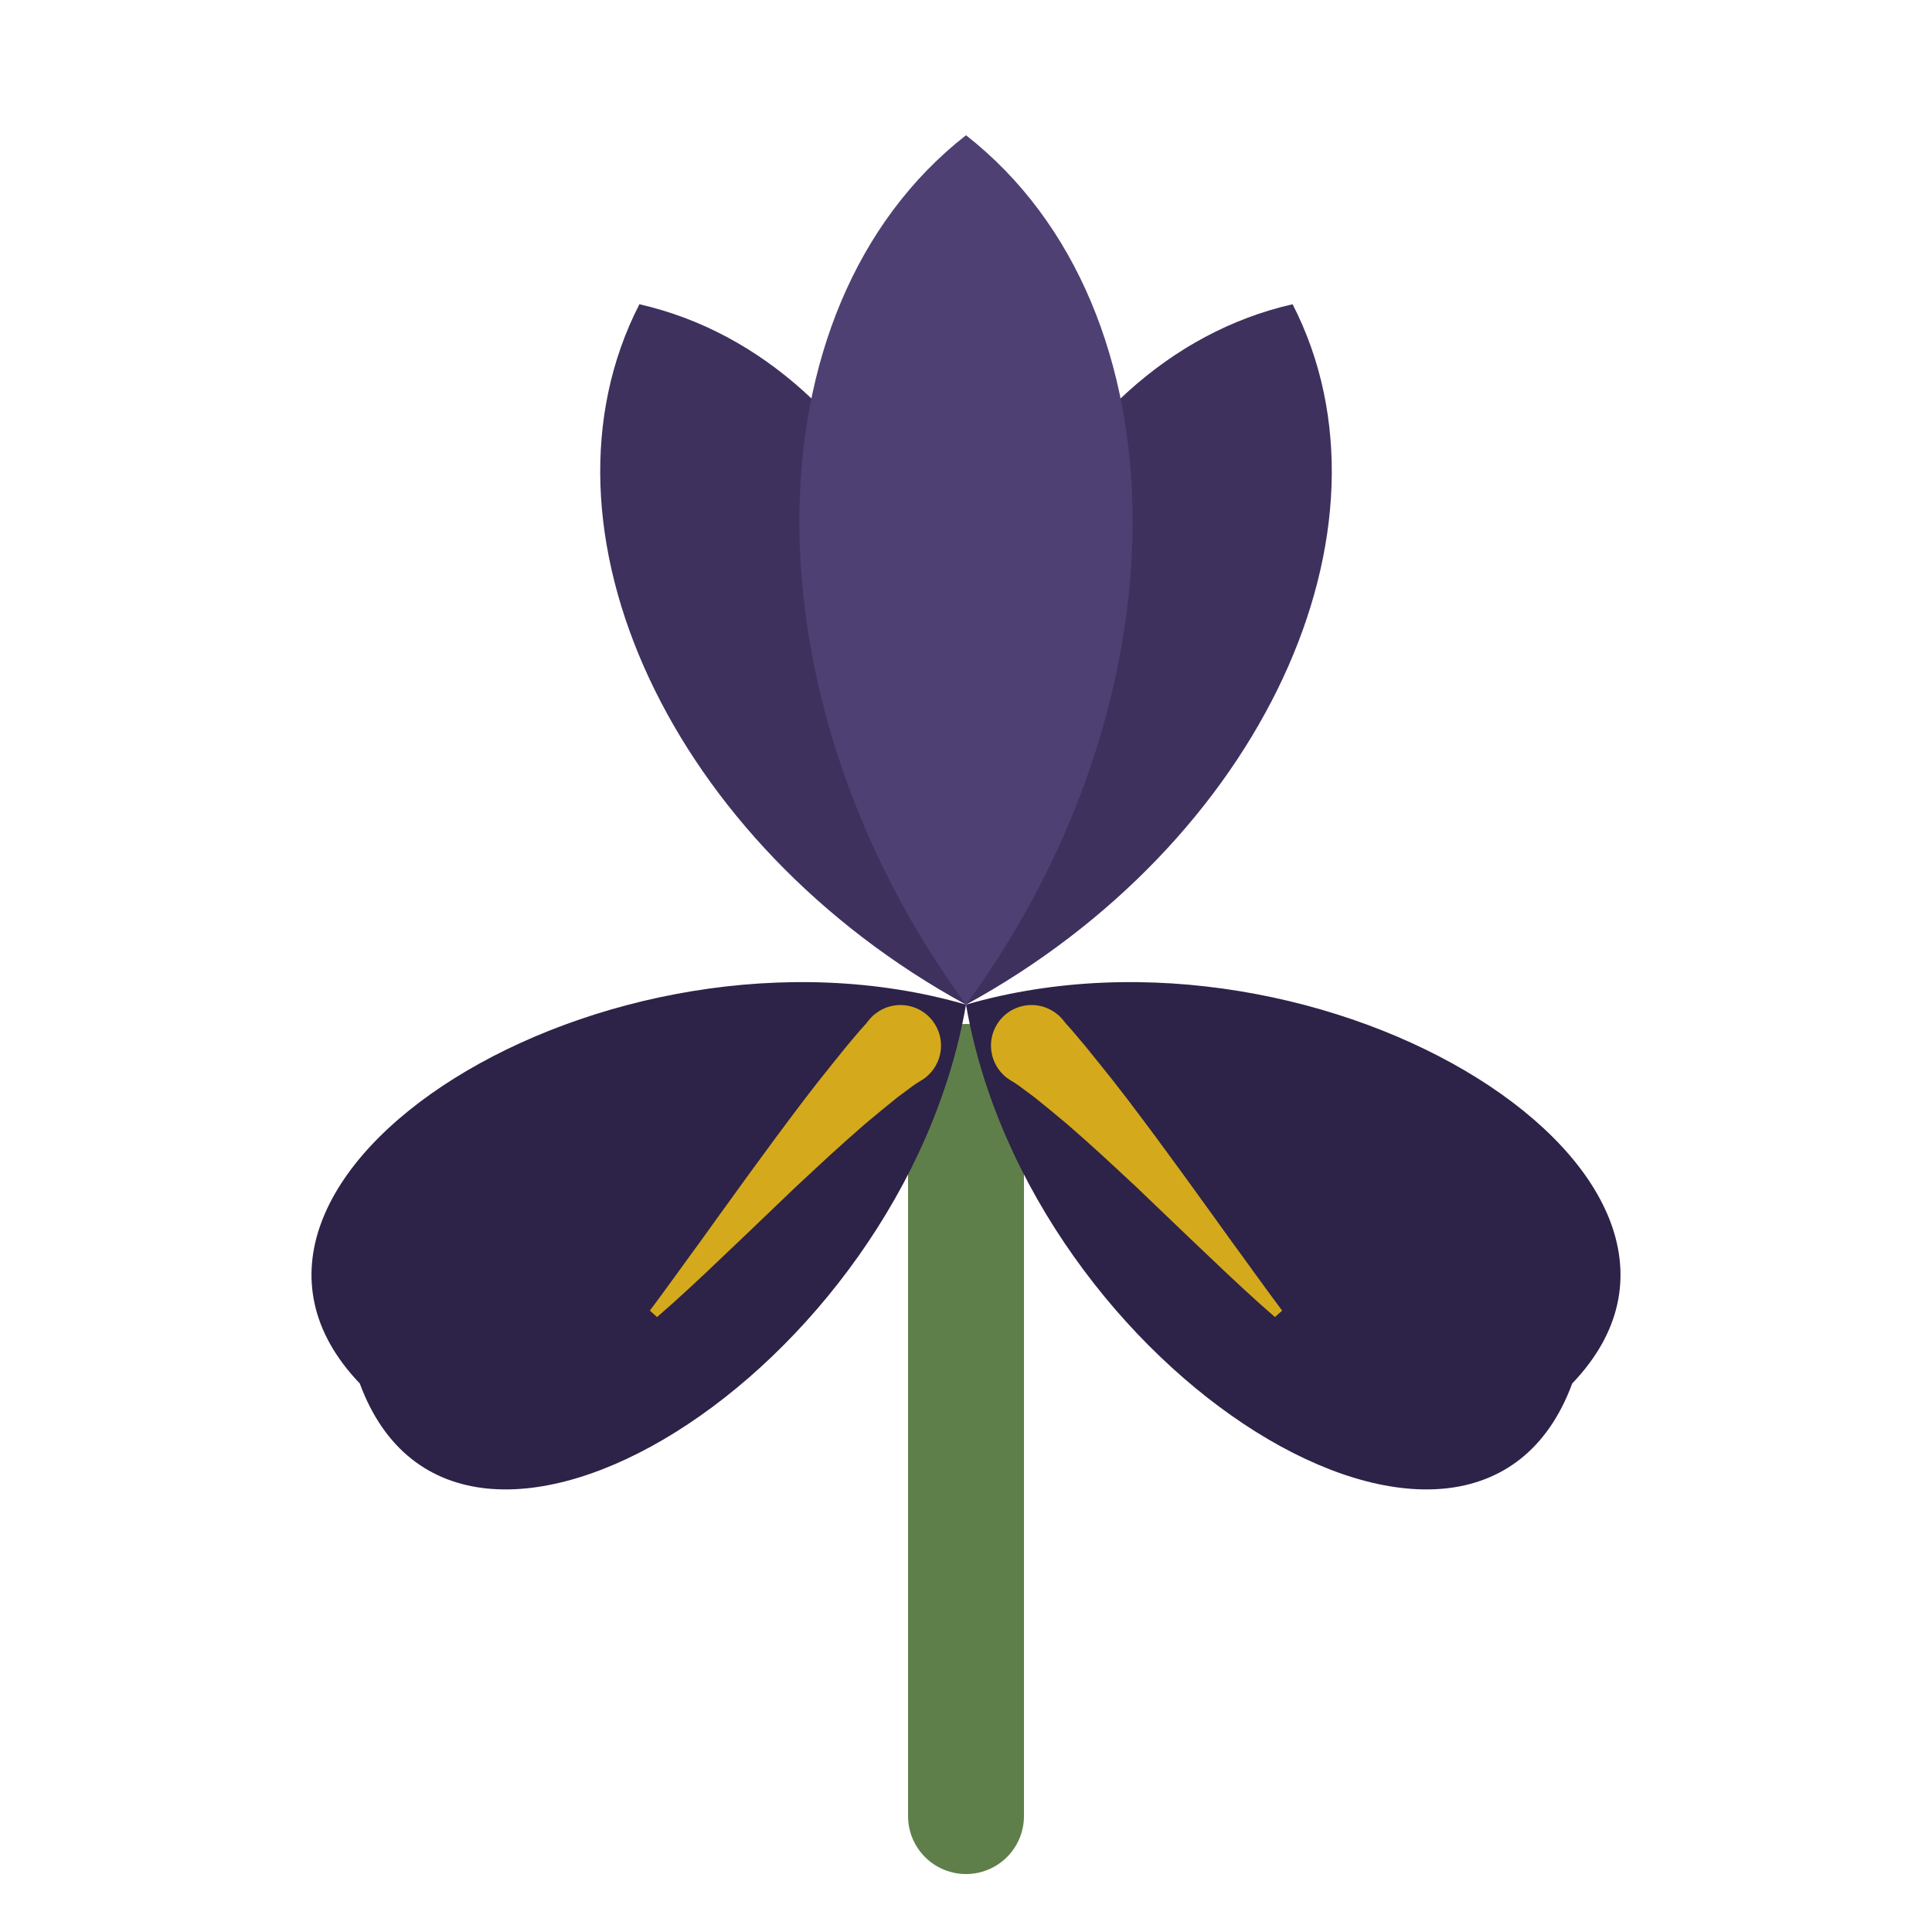
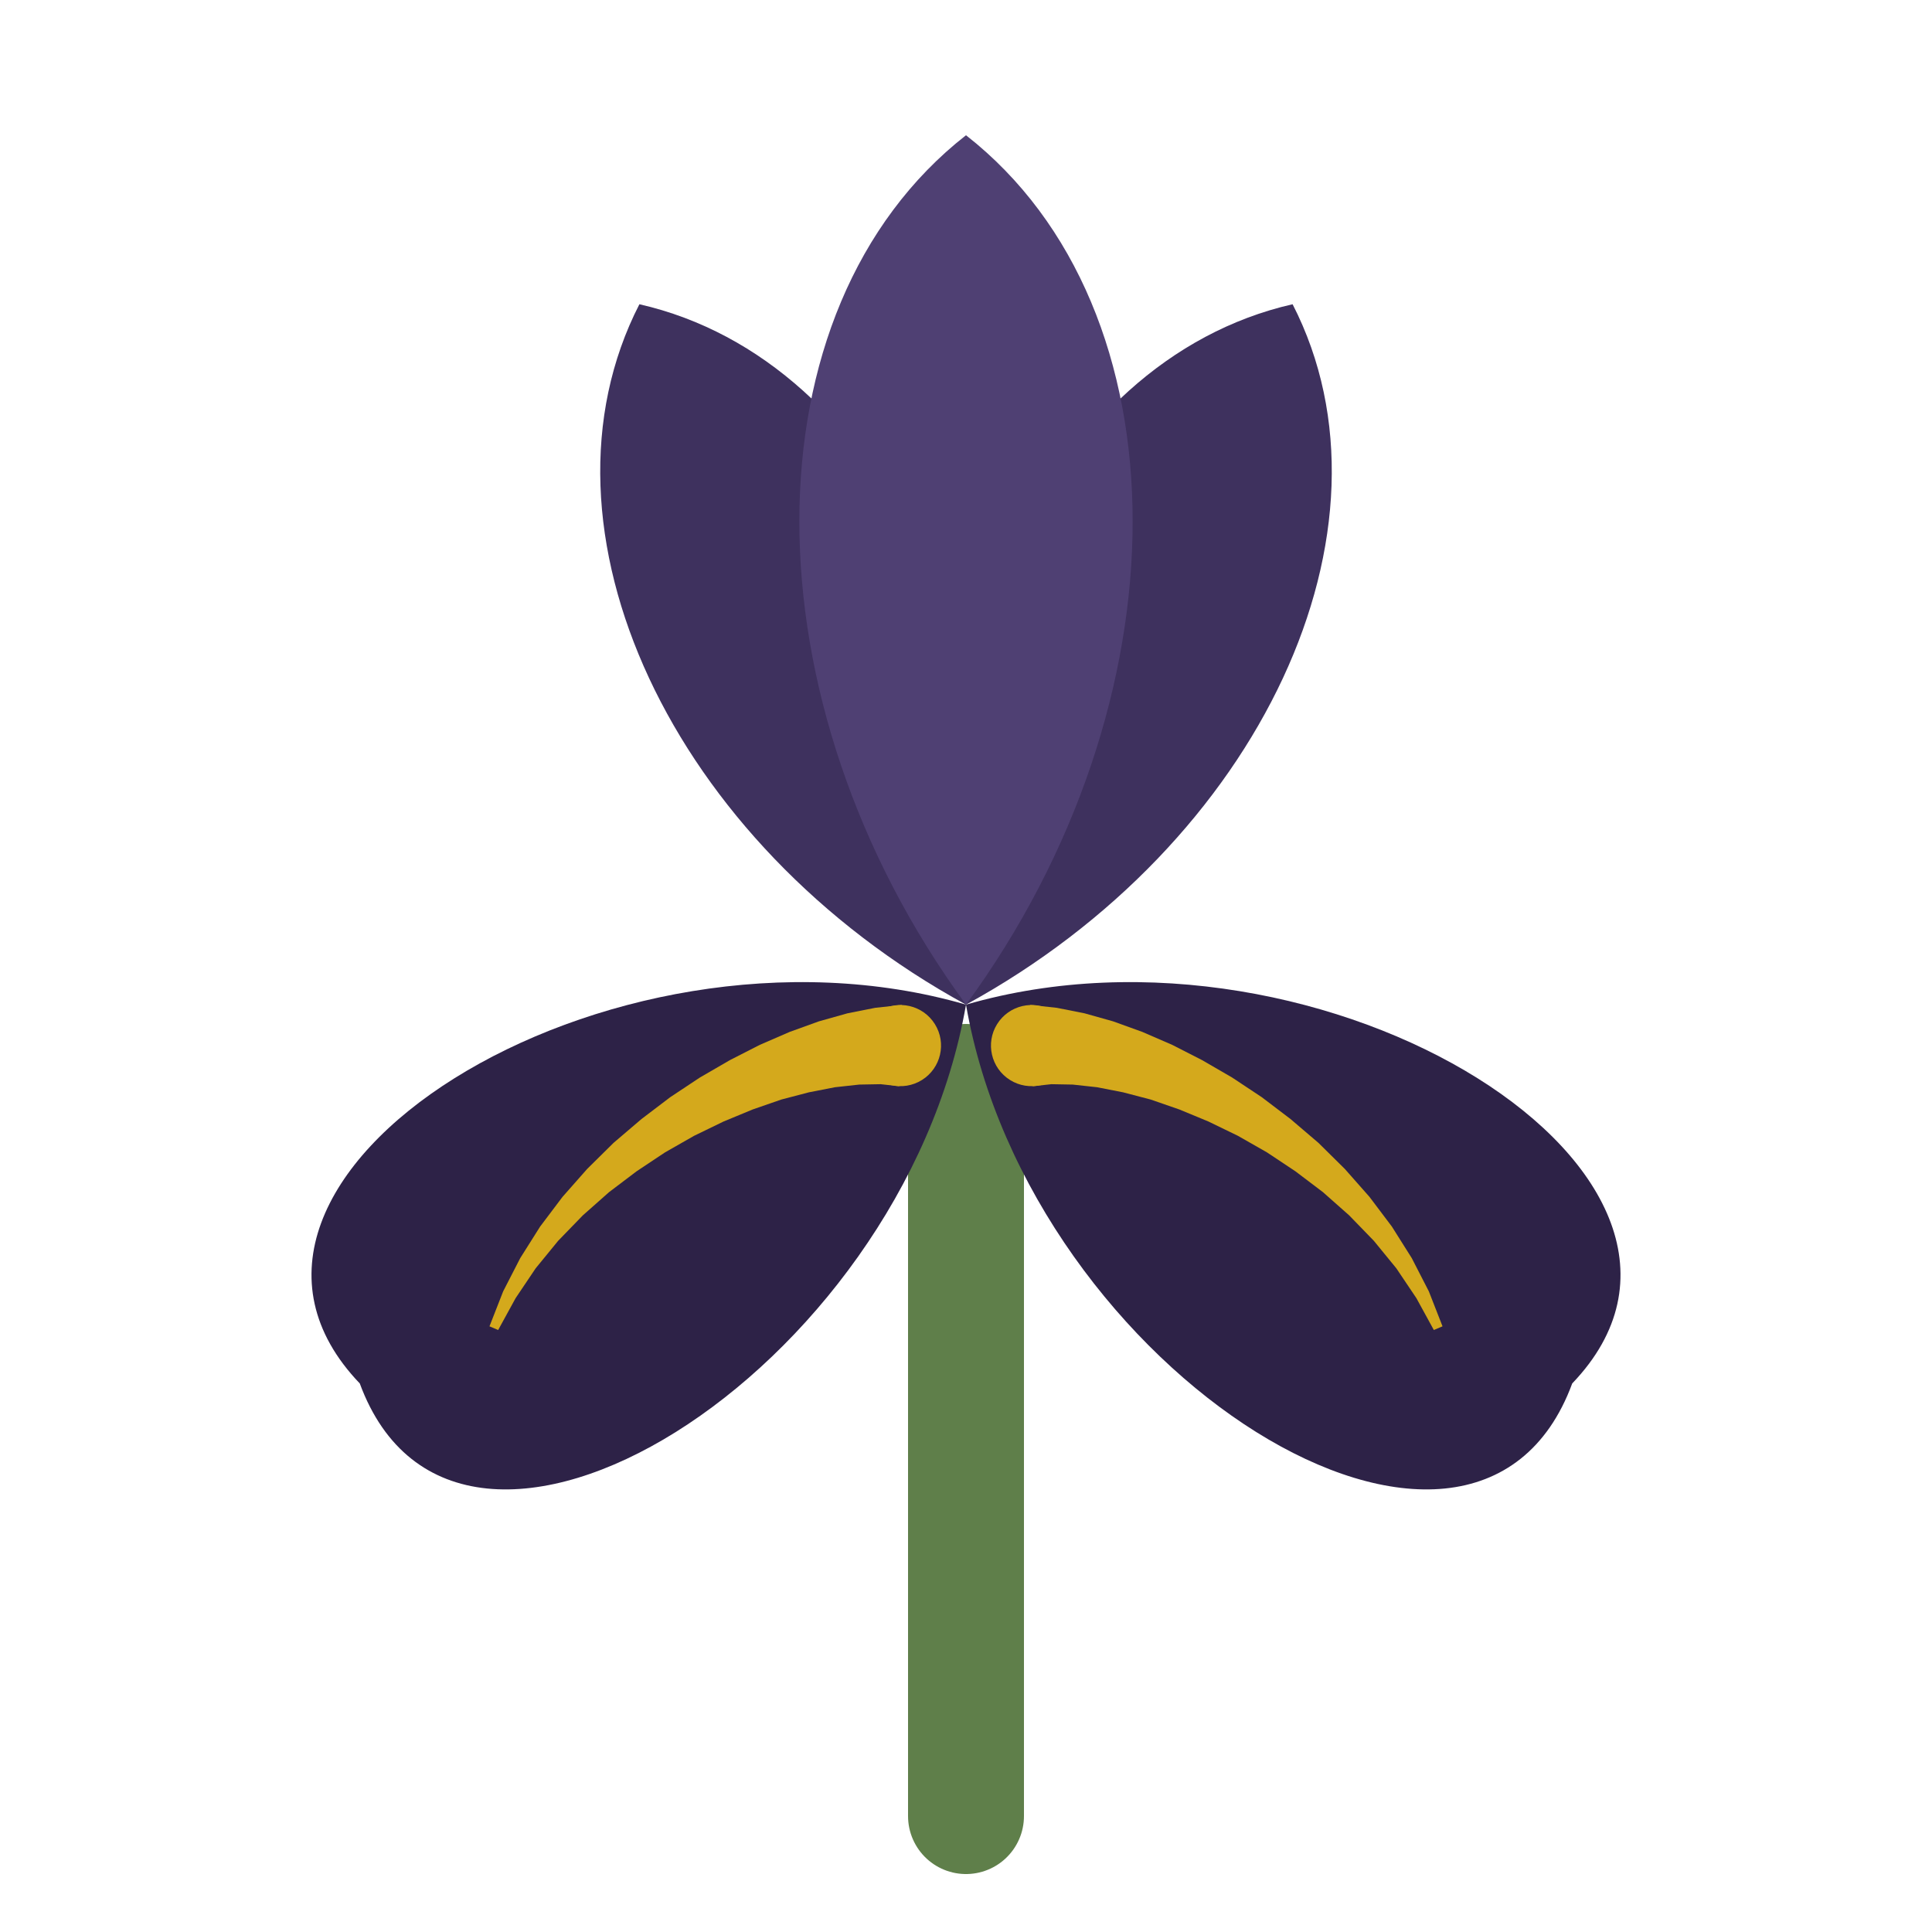
<svg xmlns="http://www.w3.org/2000/svg" viewBox="0 0 100 100">
  <path d="M50 56 V94" fill="none" stroke="#5F7F4A" stroke-width="6" stroke-linecap="round" />
  <g transform="translate(50 52) rotate(122)">
    <path d="M0 0 C-14.4 -12.9 -14.4 -40.0 0 -37 C14.4 -40.0 14.4 -12.9 0 0 Z" fill="#2D2247" />
    <g fill="#D4A91C">
-       <path d="M2.07 -3.67 L2.11 -4.58 L2.19 -5.56 L2.32 -6.61 L2.47 -7.71 L2.66 -8.87 L2.87 -10.06 L3.10 -11.27 L3.34 -12.51 L3.60 -13.76 L3.86 -15.01 L4.12 -16.26 L4.37 -17.49 L4.62 -18.71 L4.85 -19.89 L5.06 -21.04 L5.24 -22.13 L4.76 -22.27 L4.35 -21.23 L3.92 -20.16 L3.47 -19.05 L3.01 -17.91 L2.53 -16.74 L2.05 -15.56 L1.57 -14.38 L1.09 -13.18 L0.62 -12.00 L0.16 -10.82 L-0.28 -9.67 L-0.70 -8.53 L-1.09 -7.42 L-1.46 -6.35 L-1.79 -5.32 L-2.07 -4.33 Z" />
+       <path d="M1.75 -5.17 L1.15 -5.93 L0.58 -6.88 L0.03 -8.02 L-0.46 -9.30 L-0.90 -10.71 L-1.25 -12.24 L-1.52 -13.85 L-1.70 -15.53 L-1.77 -17.26 L-1.72 -19.03 L-1.56 -20.81 L-1.26 -22.60 L-0.82 -24.38 L-0.23 -26.12 L0.53 -27.82 L1.45 -29.46 L1.05 -29.74 L-0.11 -28.18 L-1.10 -26.52 L-1.94 -24.78 L-2.63 -22.98 L-3.18 -21.13 L-3.60 -19.26 L-3.88 -17.38 L-4.05 -15.52 L-4.10 -13.68 L-4.04 -11.88 L-3.89 -10.15 L-3.64 -8.49 L-3.30 -6.91 L-2.87 -5.44 L-2.35 -4.07 L-1.75 -2.83 Z" />
      <circle cx="0.00" cy="-4.00" r="2.10" />
    </g>
  </g>
  <g transform="translate(50 52) rotate(-122)">
    <path d="M0 0 C-14.4 -12.9 -14.4 -40.0 0 -37 C14.4 -40.0 14.4 -12.9 0 0 Z" fill="#2D2247" />
    <g fill="#D4A91C">
-       <path d="M2.07 -4.33 L1.79 -5.32 L1.46 -6.35 L1.09 -7.42 L0.70 -8.53 L0.28 -9.67 L-0.16 -10.82 L-0.62 -12.00 L-1.09 -13.18 L-1.57 -14.38 L-2.05 -15.56 L-2.53 -16.74 L-3.01 -17.91 L-3.47 -19.05 L-3.92 -20.16 L-4.35 -21.23 L-4.76 -22.27 L-5.24 -22.13 L-5.06 -21.04 L-4.85 -19.89 L-4.62 -18.71 L-4.37 -17.49 L-4.12 -16.26 L-3.86 -15.01 L-3.60 -13.76 L-3.34 -12.51 L-3.10 -11.27 L-2.87 -10.06 L-2.66 -8.87 L-2.47 -7.71 L-2.32 -6.61 L-2.19 -5.56 L-2.11 -4.58 L-2.07 -3.67 Z" />
+       <path d="M1.75 -2.83 L2.35 -4.07 L2.87 -5.44 L3.30 -6.91 L3.64 -8.49 L3.89 -10.15 L4.04 -11.88 L4.10 -13.68 L4.05 -15.52 L3.88 -17.38 L3.60 -19.26 L3.18 -21.13 L2.63 -22.98 L1.94 -24.78 L1.10 -26.52 L0.11 -28.18 L-1.05 -29.74 L-1.45 -29.46 L-0.53 -27.82 L0.23 -26.12 L0.82 -24.38 L1.26 -22.60 L1.56 -20.81 L1.72 -19.03 L1.77 -17.26 L1.70 -15.53 L1.52 -13.85 L1.25 -12.24 L0.90 -10.71 L0.46 -9.30 L-0.03 -8.02 L-0.58 -6.88 L-1.15 -5.93 L-1.75 -5.17 Z" />
      <circle cx="0.00" cy="-4.00" r="2.10" />
    </g>
  </g>
  <g transform="translate(50 52) rotate(25)">
    <path d="M0 0 C-10.3 -14.0 -10.3 -32.0 0 -40 C10.3 -32.0 10.3 -14.0 0 0 Z" fill="#3E315E" />
  </g>
  <g transform="translate(50 52) rotate(-25)">
    <path d="M0 0 C-10.3 -14.0 -10.3 -32.0 0 -40 C10.3 -32.0 10.3 -14.0 0 0 Z" fill="#3E315E" />
  </g>
  <g transform="translate(50 52) rotate(0)">
    <path d="M0 0 C-11.5 -15.7 -11.5 -36.0 0 -45 C11.5 -36.0 11.5 -15.7 0 0 Z" fill="#4F4073" />
  </g>
</svg>
